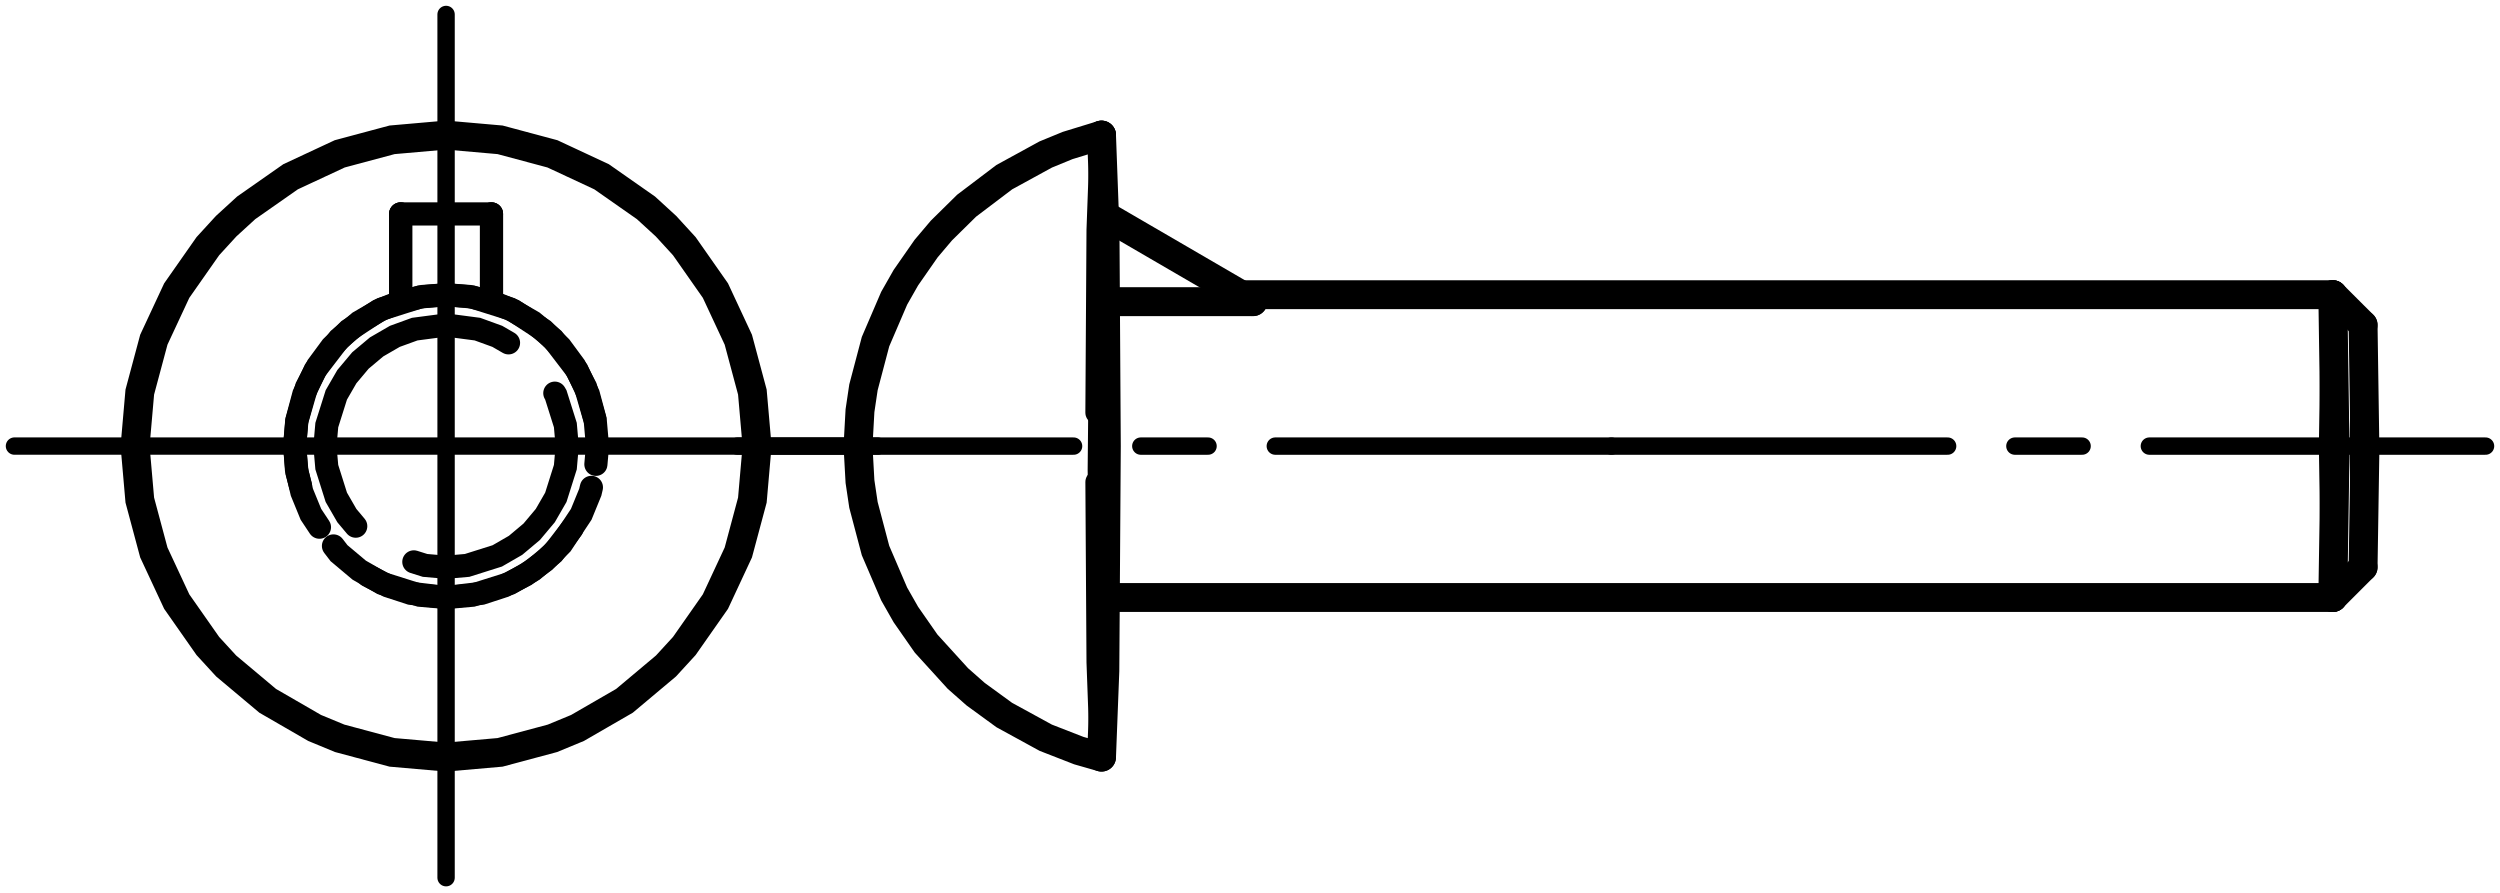
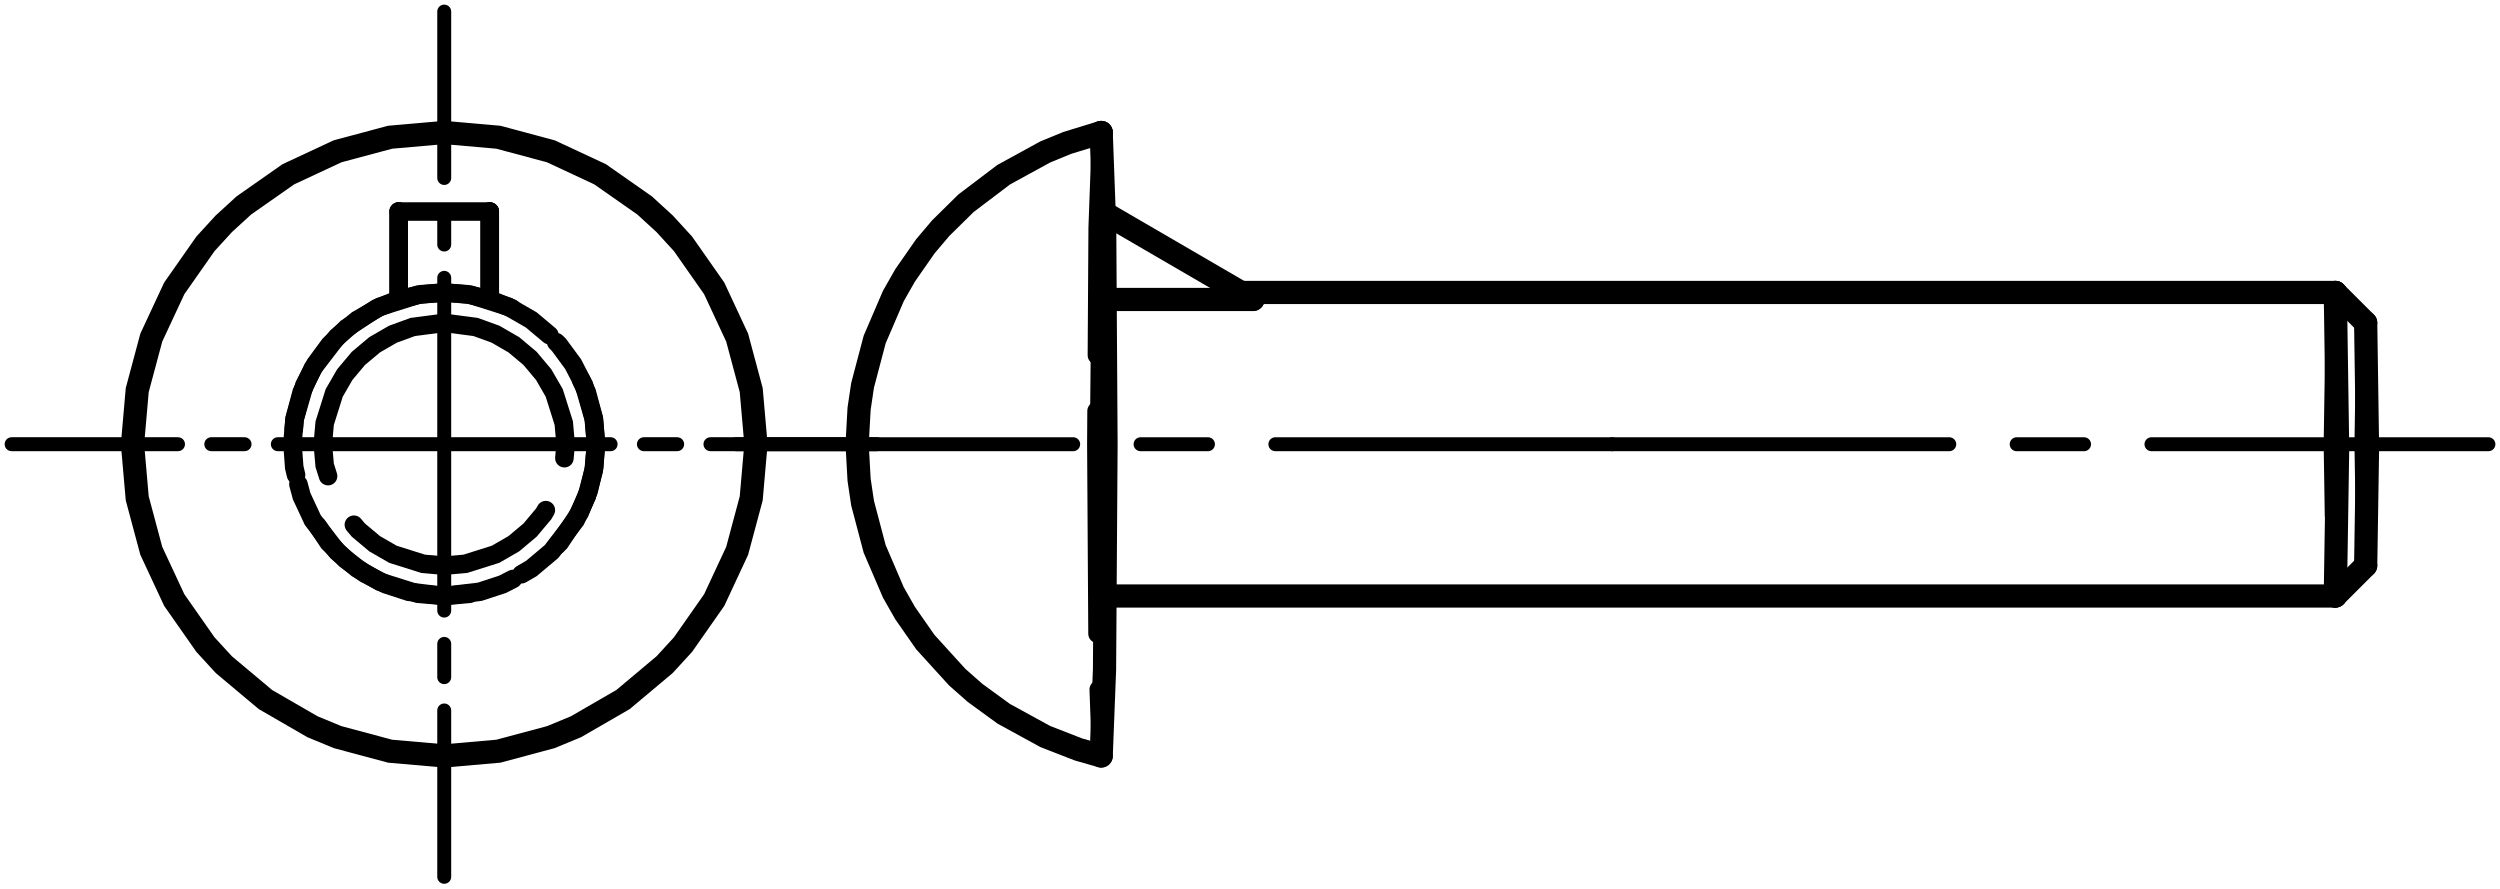
- <svg xmlns="http://www.w3.org/2000/svg" width="99.075mm" height="35.356mm" viewBox="-17.678 -17.651 99.075 35.356" version="1.1">
+ <svg xmlns="http://www.w3.org/2000/svg" width="98.846mm" height="35.128mm" viewBox="-17.564 -17.536 98.846 35.128" version="1.1">
  <g transform="scale(1,-1)" stroke-linecap="round">
-     <g fill="none" stroke="rgb(0,0,0)" stroke-width="1.146" id="Visible">
+     <g fill="none" stroke="rgb(0,0,0)" stroke-width="0.918" id="Visible">
      <path d="M -0.0,12.298 L -2.14,12.11 L -4.215,11.554 L -6.162,10.646 L -7.922,9.414 L -8.715,8.688 L -9.441,7.895 L -10.674,6.135 L -11.582,4.188 L -12.138,2.113 L -12.325,-0.027 L -12.138,-2.168 L -11.582,-4.243 L -10.674,-6.19 L -9.441,-7.95 L -8.715,-8.742 L -7.069,-10.123 L -5.209,-11.198 L -4.215,-11.609 L -2.14,-12.165 L -0.0,-12.352 L 2.14,-12.165 L 4.215,-11.609 L 5.209,-11.198 L 7.069,-10.123 L 8.715,-8.742 L 9.441,-7.95 L 10.674,-6.19 L 11.582,-4.243 L 12.138,-2.168 L 12.325,-0.027 L 12.138,2.113 L 11.582,4.188 L 10.674,6.135 L 9.441,7.895 L 8.715,8.688 L 7.922,9.414 L 6.162,10.646 L 4.215,11.554 L 2.14,12.11 L -0.0,12.298" />
      <line x1="74.769" y1="-6.028" x2="74.771" y2="-6.027" />
      <path d="M 74.771,-6.027 L 74.862,-0.195 L 74.771,5.971" />
      <line x1="74.771" y1="5.971" x2="74.769" y2="5.972" />
      <line x1="26.144" y1="5.696" x2="31.977" y2="5.696" />
      <line x1="26.103" y1="9.114" x2="31.977" y2="5.696" />
      <line x1="25.975" y1="12.297" x2="25.975" y2="12.297" />
      <path d="M 25.975,-12.353 L 26.107,-8.935 L 26.166,-0.029 L 26.113,8.535 L 25.975,12.297" />
      <path d="M 75.971,-4.827 L 76.044,-0.161 L 75.971,4.772" />
      <line x1="26.142" y1="-6.028" x2="74.769" y2="-6.028" />
      <line x1="31.503" y1="5.972" x2="74.769" y2="5.972" />
      <line x1="75.971" y1="4.772" x2="74.771" y2="5.971" />
      <line x1="75.971" y1="-4.827" x2="74.771" y2="-6.027" />
      <path d="M 25.975,12.297 L 24.632,11.885 L 23.765,11.529 L 22.122,10.63 L 20.63,9.5 L 19.629,8.514 L 19.024,7.799 L 18.221,6.646 L 17.758,5.832 L 17.019,4.112 L 16.541,2.301 L 16.403,1.375 L 16.325,-0.028 L 16.403,-1.431 L 16.541,-2.357 L 17.019,-4.167 L 17.758,-5.888 L 18.221,-6.702 L 19.024,-7.854 L 20.284,-9.239 L 20.987,-9.859 L 22.122,-10.686 L 23.765,-11.585 L 25.074,-12.095 L 25.975,-12.353" />
    </g>
-     <g fill="none" stroke="rgb(0,0,0)" stroke-width="0.917" id="Hidden" stroke-dasharray="11.0 2.75">
+     <g fill="none" stroke="rgb(0,0,0)" stroke-width="0.734" id="Hidden" stroke-dasharray="8.81 2.203">
      <line x1="-1.8" y1="5.696" x2="-1.8" y2="5.696" />
      <line x1="-1.8" y1="9.173" x2="-1.8" y2="5.696" />
      <line x1="-1.8" y1="5.696" x2="-1.8" y2="9.173" />
      <path d="M 0.0,5.972 L -0.91,5.903 L -1.8,5.696" />
      <path d="M -0.0,5.971 L -1.042,5.88 L -2.536,5.409 L -3.442,4.886 L -4.243,4.214 L -5.196,2.971 L -5.638,2.023 L -5.909,1.013 L -6.0,-0.029 L -5.909,-1.071 L -5.638,-2.081 L -5.196,-3.029 L -4.243,-4.271 L -3.442,-4.944 L -2.536,-5.467 L -1.042,-5.938 L -0.0,-6.029 L 1.042,-5.938 L 2.536,-5.467 L 3.442,-4.944 L 4.243,-4.271 L 5.196,-3.029 L 5.638,-2.081 L 5.909,-1.071 L 6.0,-0.029 L 5.909,1.013 L 5.638,2.023 L 5.196,2.971 L 4.243,4.214 L 3.442,4.886 L 2.536,5.409 L 1.042,5.88 L 0.0,5.971" />
      <path d="M 1.8,5.696 L 0.91,5.903 L -0.0,5.972" />
      <line x1="1.8" y1="5.696" x2="1.8" y2="5.696" />
      <path d="M -1.8,5.696 L -2.676,5.343 L -3.859,4.567 L -4.533,3.904 L -5.093,3.144 L -5.528,2.305 L -5.921,0.946 L -6.0,0.004 L -5.931,-0.938 L -5.714,-1.857 L -5.356,-2.732 L -4.574,-3.911 L -3.908,-4.581 L -3.144,-5.138 L -2.303,-5.568 L -1.405,-5.861 L -0.0,-6.027 L 1.405,-5.861 L 2.303,-5.568 L 3.144,-5.138 L 3.908,-4.581 L 4.574,-3.911 L 5.356,-2.732 L 5.714,-1.857 L 5.931,-0.938 L 6.0,0.004 L 5.921,0.946 L 5.528,2.305 L 5.093,3.144 L 4.533,3.904 L 3.859,4.567 L 2.676,5.343 L 1.8,5.696" />
      <line x1="1.8" y1="9.173" x2="-1.8" y2="9.173" />
      <line x1="1.8" y1="9.173" x2="1.8" y2="5.696" />
      <line x1="1.8" y1="5.696" x2="1.8" y2="9.173" />
      <path d="M -0.0,4.771 L -1.242,4.608 L -2.029,4.322 L -2.753,3.903 L -3.394,3.365 L -3.932,2.724 L -4.35,2.0 L -4.727,0.805 L -4.8,-0.029 L -4.727,-0.862 L -4.35,-2.057 L -3.932,-2.782 L -3.394,-3.423 L -2.753,-3.961 L -2.029,-4.379 L -0.834,-4.756 L 0.0,-4.829 L 0.834,-4.756 L 2.029,-4.379 L 2.753,-3.961 L 3.394,-3.423 L 3.932,-2.782 L 4.35,-2.057 L 4.727,-0.862 L 4.8,-0.029 L 4.727,0.805 L 4.35,2.0 L 3.932,2.724 L 3.394,3.365 L 2.753,3.903 L 2.029,4.322 L 1.242,4.608 L 0.0,4.771" />
      <line x1="25.948" y1="5.696" x2="31.922" y2="5.696" />
      <line x1="25.948" y1="9.172" x2="31.922" y2="5.696" />
      <line x1="25.948" y1="5.696" x2="25.948" y2="9.172" />
      <line x1="31.475" y1="5.972" x2="31.922" y2="5.696" />
      <path d="M 74.769,5.972 L 74.677,-0.028 L 74.769,-6.028" />
      <line x1="31.977" y1="5.696" x2="31.475" y2="5.972" />
      <line x1="26.003" y1="5.696" x2="26.144" y2="5.696" />
      <path d="M 25.948,5.696 L 25.884,-0.982 L 25.975,-6.028" />
      <path d="M 25.975,-6.028 L 26.067,-0.819 L 26.003,5.696" />
      <line x1="26.003" y1="9.172" x2="25.948" y2="9.172" />
      <line x1="26.003" y1="9.172" x2="26.103" y2="9.114" />
      <path d="M 25.975,12.297 L 25.838,8.536 L 25.785,-0.027 L 25.838,-8.591 L 25.975,-12.353" />
      <line x1="26.003" y1="5.696" x2="26.003" y2="9.172" />
      <path d="M 75.969,4.772 L 75.895,-0.028 L 75.971,-4.827" />
      <line x1="75.971" y1="4.772" x2="75.969" y2="4.772" />
      <line x1="25.975" y1="-6.028" x2="26.142" y2="-6.028" />
      <line x1="31.475" y1="5.972" x2="31.503" y2="5.972" />
    </g>
-     <g fill="none" stroke="rgb(0,0,0)" stroke-width="0.688" id="Center">
-       <line x1="0.0" y1="-0.027" x2="-17.105" y2="-0.027" />
-       <line x1="0.0" y1="-0.027" x2="17.105" y2="-0.027" />
-       <line x1="0.0" y1="-0.027" x2="0.0" y2="-17.132" />
-       <line x1="0.0" y1="-0.027" x2="0.0" y2="17.078" />
+     <g fill="none" stroke="rgb(0,0,0)" stroke-width="0.551" id="Center">
+       <line x1="0.0" y1="-0.027" x2="-6.579" y2="-0.027" />
+       <line x1="-7.895" y1="-0.027" x2="-9.21" y2="-0.027" />
+       <line x1="-10.526" y1="-0.027" x2="-17.105" y2="-0.027" />
+       <line x1="0.0" y1="-0.027" x2="6.579" y2="-0.027" />
+       <line x1="7.895" y1="-0.027" x2="9.21" y2="-0.027" />
+       <line x1="10.526" y1="-0.027" x2="17.105" y2="-0.027" />
+       <line x1="0.0" y1="-0.027" x2="0.0" y2="-6.606" />
+       <line x1="0.0" y1="-7.922" x2="0.0" y2="-9.238" />
+       <line x1="0.0" y1="-10.554" x2="0.0" y2="-17.132" />
+       <line x1="0.0" y1="-0.027" x2="0.0" y2="6.551" />
+       <line x1="0.0" y1="7.867" x2="0.0" y2="9.183" />
+       <line x1="0.0" y1="10.499" x2="0.0" y2="17.078" />
      <line x1="46.184" y1="-0.028" x2="32.862" y2="-0.028" />
      <line x1="30.197" y1="-0.028" x2="27.532" y2="-0.028" />
      <line x1="24.868" y1="-0.028" x2="11.545" y2="-0.028" />
      <line x1="46.184" y1="-0.028" x2="59.507" y2="-0.028" />
      <line x1="62.172" y1="-0.028" x2="64.836" y2="-0.028" />
      <line x1="67.501" y1="-0.028" x2="80.824" y2="-0.028" />
    </g>
  </g>
</svg>
